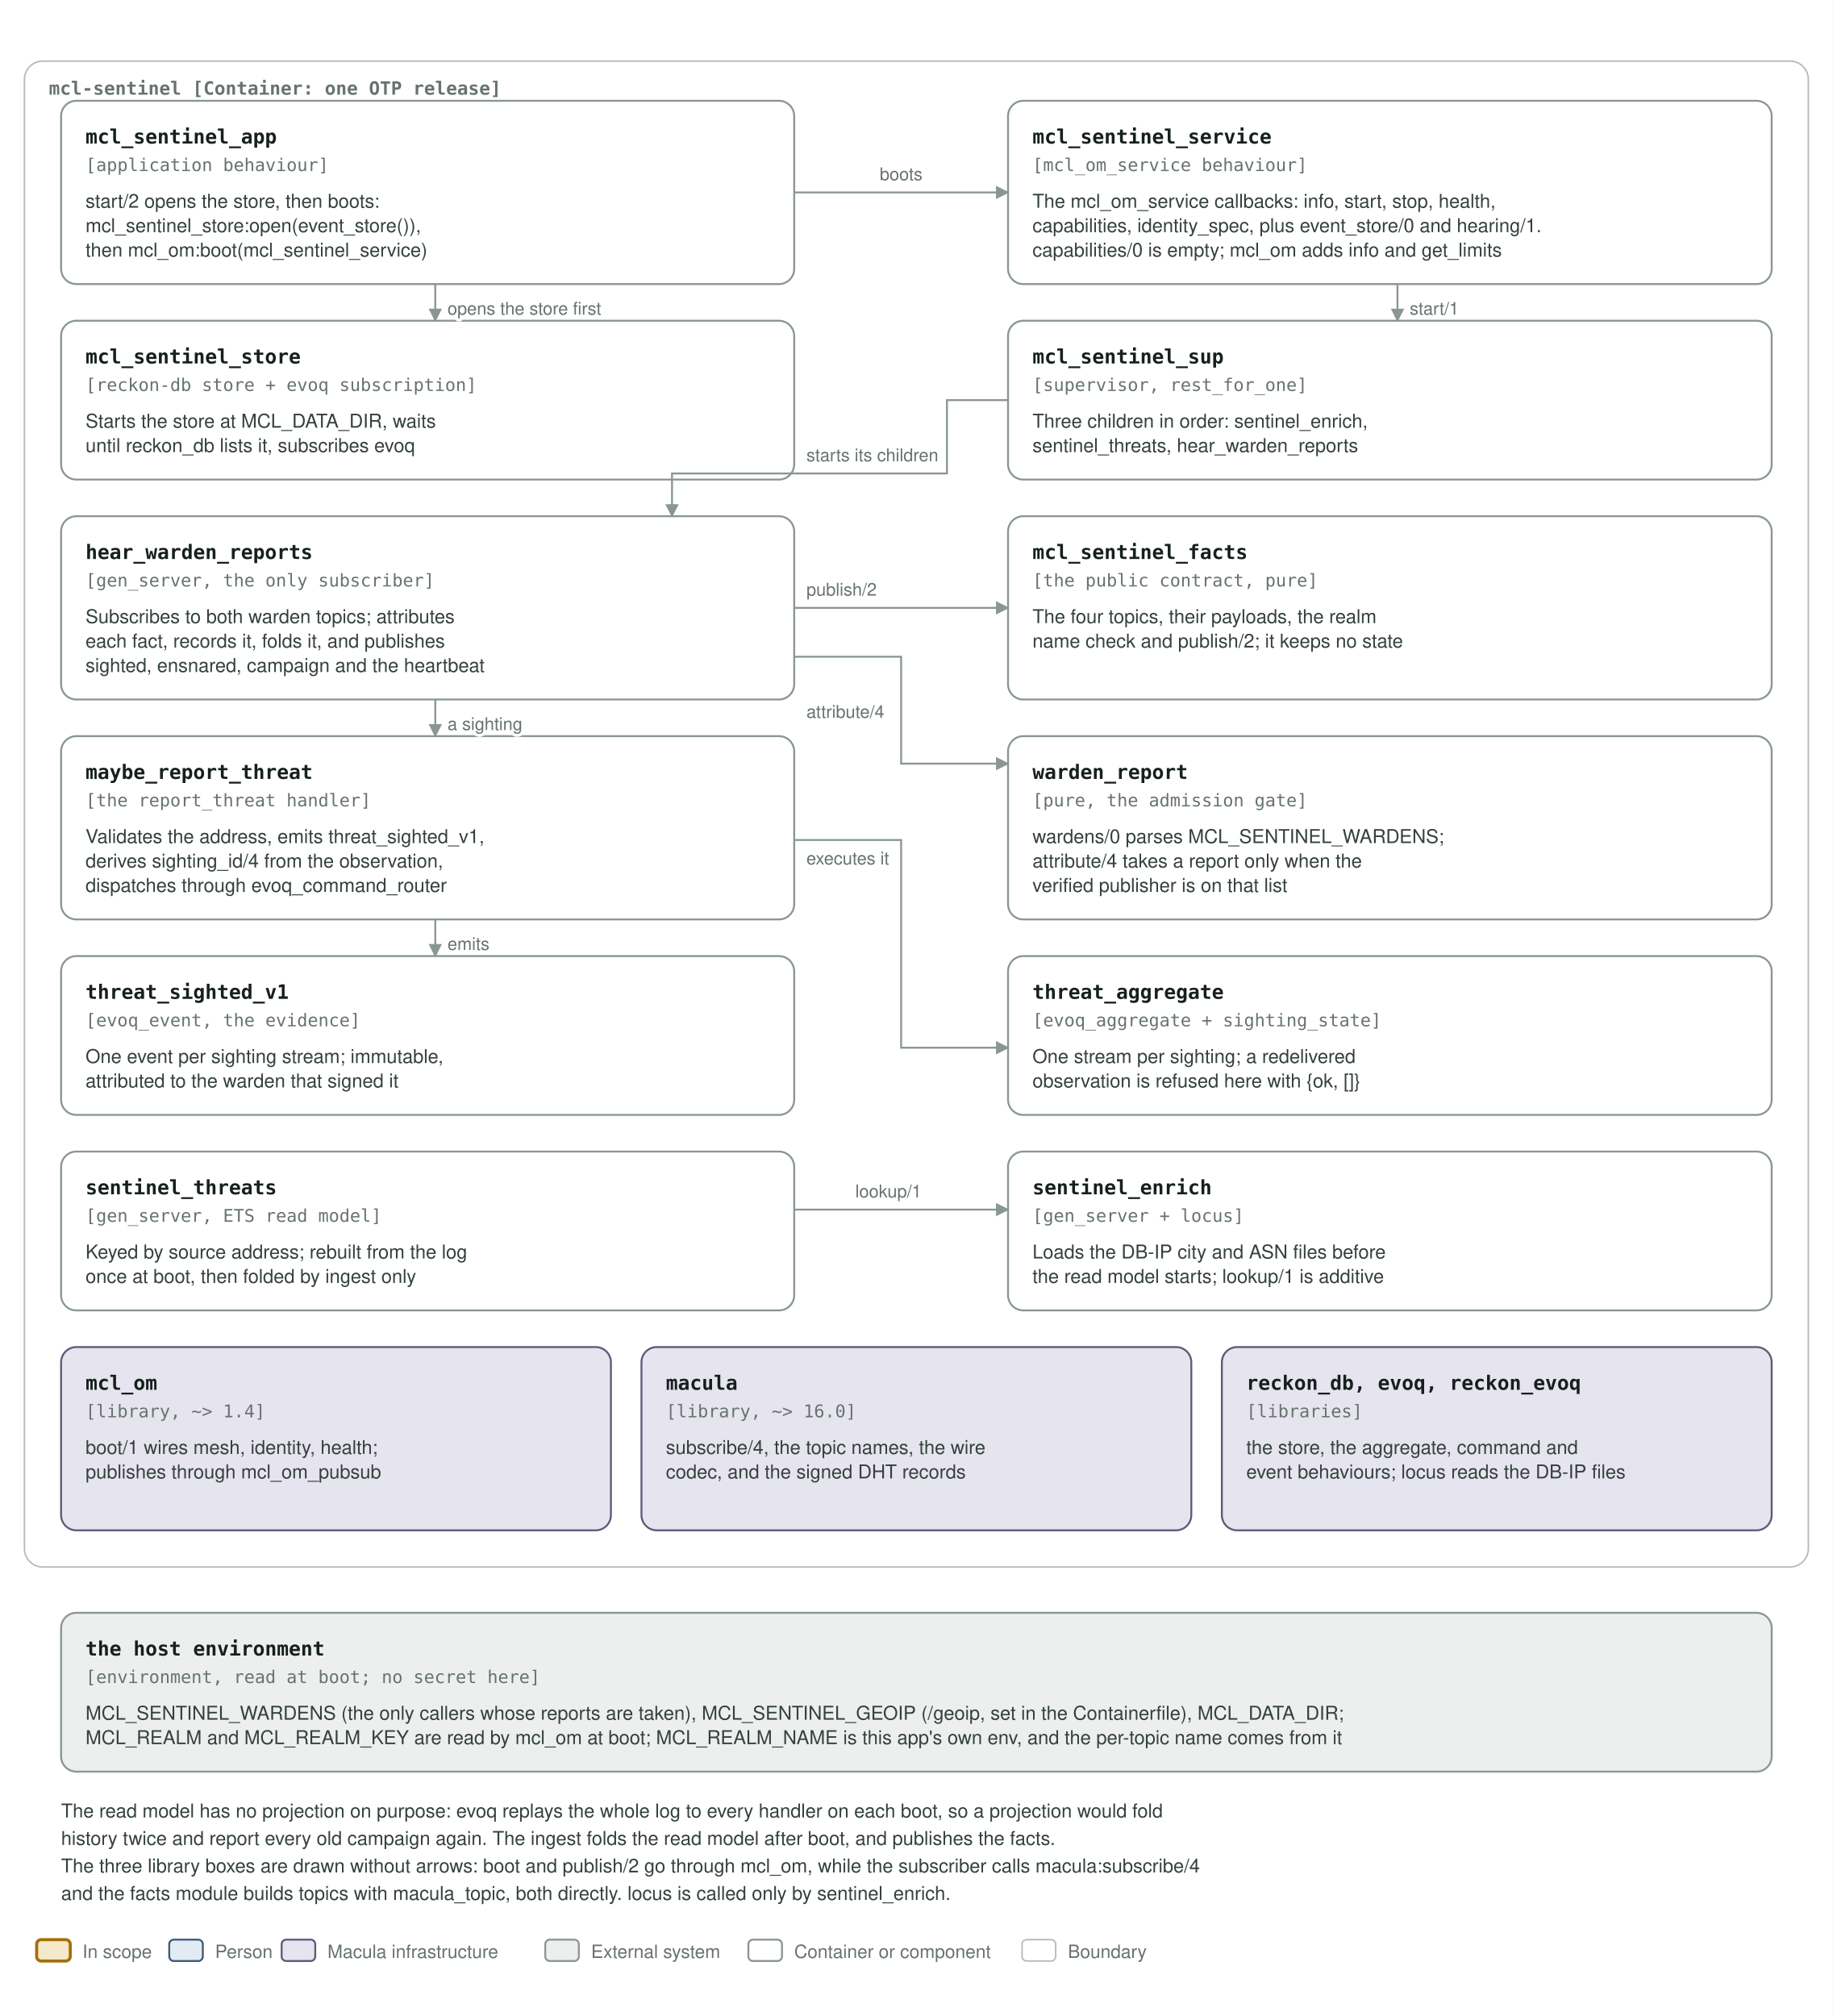
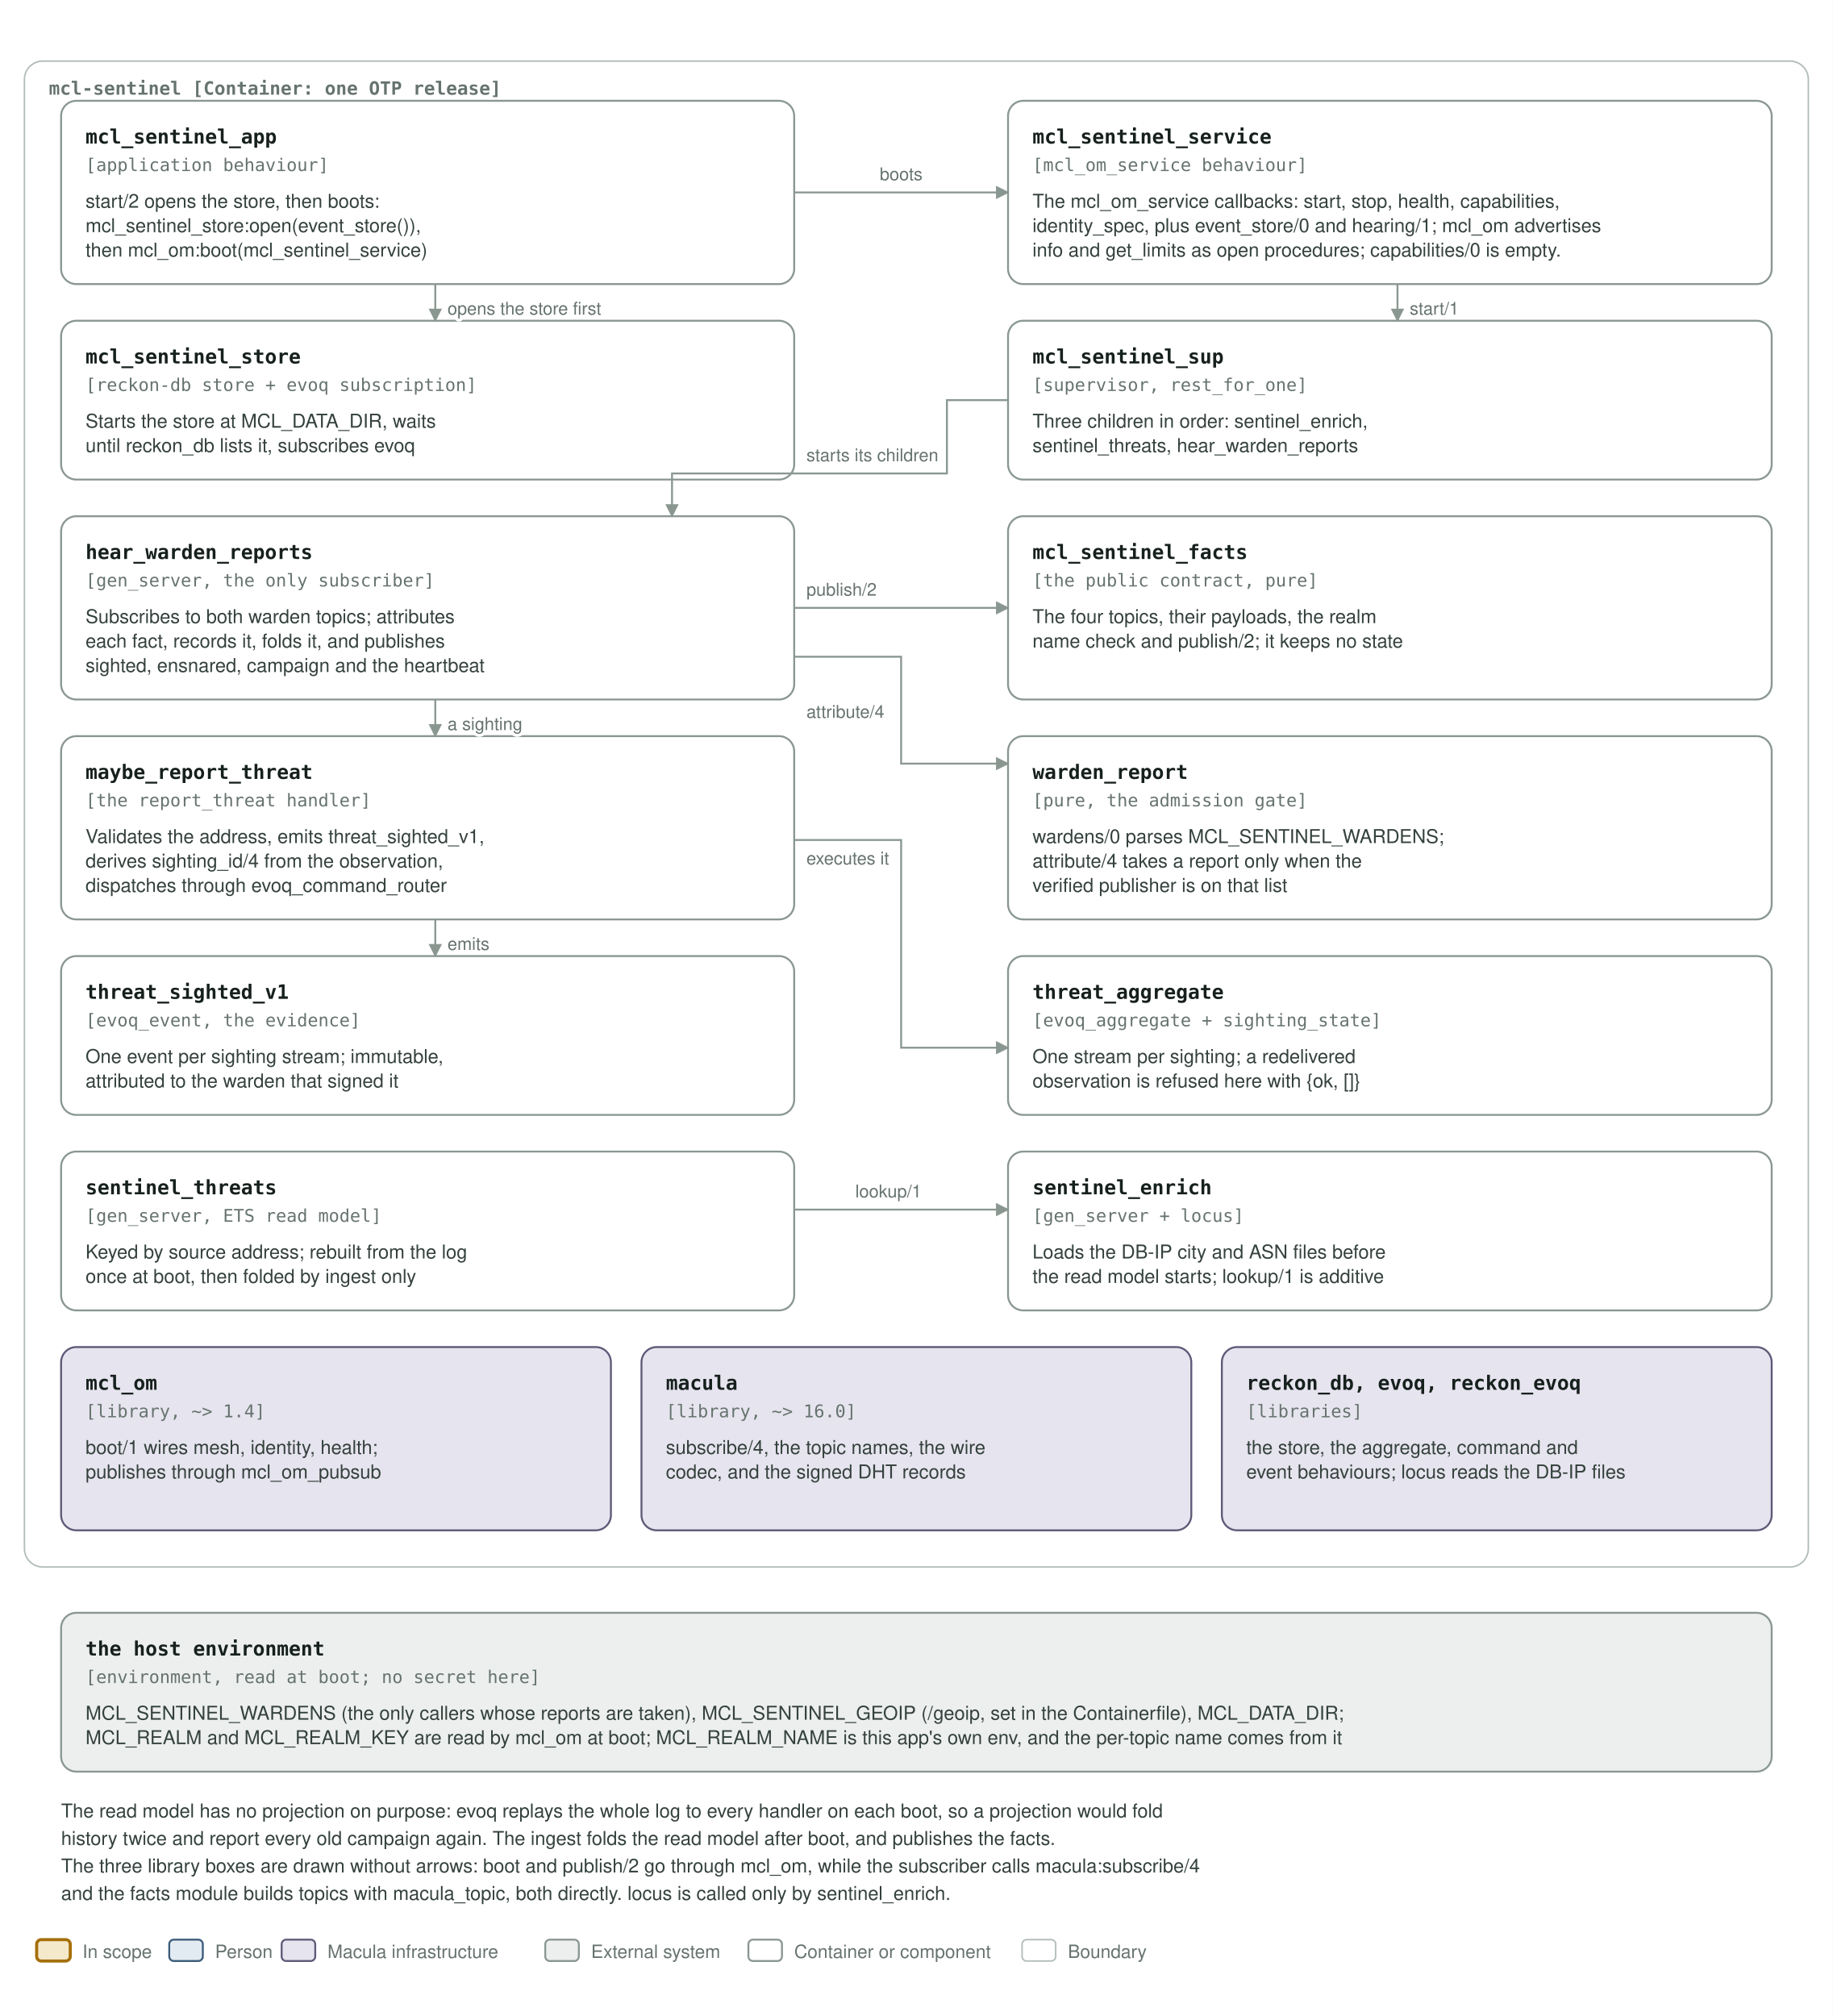
<svg xmlns="http://www.w3.org/2000/svg" viewBox="0 0 1200 1320" role="img" aria-label="mcl-sentinel components">
  <style>
.t-name { font-family: "Atkinson Hyperlegible", "Segoe UI", system-ui, -apple-system, Helvetica, Arial, sans-serif; font-size: 15px; font-weight: 700; }
.t-desc { font-family: "Atkinson Hyperlegible", "Segoe UI", system-ui, -apple-system, Helvetica, Arial, sans-serif; font-size: 12.5px; }
.t-rel { font-family: "Atkinson Hyperlegible", "Segoe UI", system-ui, -apple-system, Helvetica, Arial, sans-serif; font-size: 11.5px; paint-order: stroke; stroke-width: 4px; stroke-linejoin: round; }
.t-code { font-family: "JetBrains Mono", ui-monospace, Menlo, Consolas, monospace; font-size: 13px; font-weight: 600; }
.t-type { font-family: "JetBrains Mono", ui-monospace, Menlo, Consolas, monospace; font-size: 11.5px; }
.t-bound { font-family: "JetBrains Mono", ui-monospace, Menlo, Consolas, monospace; font-size: 12px; font-weight: 600; }
.t-leg { font-family: "Atkinson Hyperlegible", "Segoe UI", system-ui, -apple-system, Helvetica, Arial, sans-serif; font-size: 12px; }
.edge { fill: none; stroke-width: 1.25; }
.edge-later { fill: none; stroke-width: 1.25; stroke-dasharray: 5 4; }
.bg { fill: #FFFFFF; }
.b-sys { fill: #F5E9CC; stroke: #A56F0A; stroke-width: 2; }
.b-per { fill: #E3EBF2; stroke: #3B5B7A; stroke-width: 1.25; }
.b-mac { fill: #E6E4EE; stroke: #5E5A78; stroke-width: 1.25; }
.b-ext { fill: #ECEFED; stroke: #8A9791; stroke-width: 1.25; }
.b-cmp { fill: #FFFFFF; stroke: #8A9791; stroke-width: 1.25; }
.b-later { fill: none; stroke: #8A9791; stroke-width: 1.25; stroke-dasharray: 5 4; }
.bound { fill: none; stroke: #B3BDB8; stroke-width: 1; }
.head { fill: #3B5B7A; }
.t-name, .t-code { fill: #16201D; }
.t-type, .t-bound, .t-leg { fill: #66736E; }
.t-desc { fill: #34413C; }
.t-rel { fill: #66736E; stroke: #FFFFFF; }
.edge, .edge-later { stroke: #8A9791; }
.arrowhead { fill: #8A9791; }
@media (prefers-color-scheme: dark) {
.bg { fill: #171F1C; }
.b-sys { fill: #3A2E13; stroke: #E3AA3C; }
.b-per { fill: #1D2A36; stroke: #8EB4D8; }
.b-mac { fill: #26243A; stroke: #A9A4C8; }
.b-ext { fill: #1C2421; stroke: #7D8B85; }
.b-cmp { fill: #171F1C; stroke: #7D8B85; }
.b-later { stroke: #7D8B85; }
.bound { stroke: #4A5752; }
.head { fill: #8EB4D8; }
.t-name, .t-code { fill: #E6ECE9; }
.t-type, .t-bound, .t-leg { fill: #93A09A; }
.t-desc { fill: #C3CDC8; }
.t-rel { fill: #93A09A; stroke: #171F1C; }
.edge, .edge-later { stroke: #7D8B85; }
.arrowhead { fill: #7D8B85; }
}
</style>
  <defs>
    <marker id="a" viewBox="0 0 10 10" refX="9" refY="5" markerWidth="7" markerHeight="7" orient="auto-start-reverse">
      <path class="arrowhead" d="M0 0L10 5L0 10z" />
    </marker>
  </defs>
  <rect class="bg" x="0" y="0" width="1200" height="1320" />
  <rect class="bound" x="16" y="40" width="1168" height="986" rx="12" />
  <text class="t-bound" x="32" y="62">mcl-sentinel [Container: one OTP release]</text>
  <rect class="b-cmp" x="40" y="66" width="480" height="120" rx="10" />
  <text class="t-code" x="56" y="94">mcl_sentinel_app</text>
  <text class="t-type" x="56" y="112">[application behaviour]</text>
  <text class="t-desc" x="56" y="136">start/2 opens the store, then boots:</text>
  <text class="t-desc" x="56" y="152">mcl_sentinel_store:open(event_store()),</text>
  <text class="t-desc" x="56" y="168">then mcl_om:boot(mcl_sentinel_service)</text>
  <rect class="b-cmp" x="660" y="66" width="500" height="120" rx="10" />
  <text class="t-code" x="676" y="94">mcl_sentinel_service</text>
  <text class="t-type" x="676" y="112">[mcl_om_service behaviour]</text>
-   <text class="t-desc" x="676" y="136">The mcl_om_service callbacks: info, start, stop, health,</text>
-   <text class="t-desc" x="676" y="152">capabilities, identity_spec, plus event_store/0 and hearing/1.</text>
-   <text class="t-desc" x="676" y="168">capabilities/0 is empty; mcl_om adds info and get_limits</text>
+   <text class="t-desc" x="676" y="136">The mcl_om_service callbacks: start, stop, health, capabilities,</text>
+   <text class="t-desc" x="676" y="152">identity_spec, plus event_store/0 and hearing/1; mcl_om advertises</text>
+   <text class="t-desc" x="676" y="168">info and get_limits as open procedures; capabilities/0 is empty.</text>
  <rect class="b-cmp" x="40" y="210" width="480" height="104" rx="10" />
  <text class="t-code" x="56" y="238">mcl_sentinel_store</text>
  <text class="t-type" x="56" y="256">[reckon-db store + evoq subscription]</text>
  <text class="t-desc" x="56" y="280">Starts the store at MCL_DATA_DIR, waits</text>
  <text class="t-desc" x="56" y="296">until reckon_db lists it, subscribes evoq</text>
  <rect class="b-cmp" x="660" y="210" width="500" height="104" rx="10" />
  <text class="t-code" x="676" y="238">mcl_sentinel_sup</text>
  <text class="t-type" x="676" y="256">[supervisor, rest_for_one]</text>
  <text class="t-desc" x="676" y="280">Three children in order: sentinel_enrich,</text>
  <text class="t-desc" x="676" y="296">sentinel_threats, hear_warden_reports</text>
  <rect class="b-cmp" x="40" y="338" width="480" height="120" rx="10" />
  <text class="t-code" x="56" y="366">hear_warden_reports</text>
  <text class="t-type" x="56" y="384">[gen_server, the only subscriber]</text>
  <text class="t-desc" x="56" y="408">Subscribes to both warden topics; attributes</text>
  <text class="t-desc" x="56" y="424">each fact, records it, folds it, and publishes</text>
  <text class="t-desc" x="56" y="440">sighted, ensnared, campaign and the heartbeat</text>
  <rect class="b-cmp" x="660" y="338" width="500" height="120" rx="10" />
  <text class="t-code" x="676" y="366">mcl_sentinel_facts</text>
  <text class="t-type" x="676" y="384">[the public contract, pure]</text>
  <text class="t-desc" x="676" y="408">The four topics, their payloads, the realm</text>
  <text class="t-desc" x="676" y="424">name check and publish/2; it keeps no state</text>
  <rect class="b-cmp" x="40" y="482" width="480" height="120" rx="10" />
  <text class="t-code" x="56" y="510">maybe_report_threat</text>
  <text class="t-type" x="56" y="528">[the report_threat handler]</text>
  <text class="t-desc" x="56" y="552">Validates the address, emits threat_sighted_v1,</text>
  <text class="t-desc" x="56" y="568">derives sighting_id/4 from the observation,</text>
  <text class="t-desc" x="56" y="584">dispatches through evoq_command_router</text>
  <rect class="b-cmp" x="660" y="482" width="500" height="120" rx="10" />
  <text class="t-code" x="676" y="510">warden_report</text>
  <text class="t-type" x="676" y="528">[pure, the admission gate]</text>
  <text class="t-desc" x="676" y="552">wardens/0 parses MCL_SENTINEL_WARDENS;</text>
  <text class="t-desc" x="676" y="568">attribute/4 takes a report only when the</text>
  <text class="t-desc" x="676" y="584">verified publisher is on that list</text>
  <rect class="b-cmp" x="40" y="626" width="480" height="104" rx="10" />
  <text class="t-code" x="56" y="654">threat_sighted_v1</text>
  <text class="t-type" x="56" y="672">[evoq_event, the evidence]</text>
  <text class="t-desc" x="56" y="696">One event per sighting stream; immutable,</text>
  <text class="t-desc" x="56" y="712">attributed to the warden that signed it</text>
  <rect class="b-cmp" x="660" y="626" width="500" height="104" rx="10" />
  <text class="t-code" x="676" y="654">threat_aggregate</text>
  <text class="t-type" x="676" y="672">[evoq_aggregate + sighting_state]</text>
  <text class="t-desc" x="676" y="696">One stream per sighting; a redelivered</text>
  <text class="t-desc" x="676" y="712">observation is refused here with {ok, []}</text>
  <rect class="b-cmp" x="40" y="754" width="480" height="104" rx="10" />
  <text class="t-code" x="56" y="782">sentinel_threats</text>
  <text class="t-type" x="56" y="800">[gen_server, ETS read model]</text>
  <text class="t-desc" x="56" y="824">Keyed by source address; rebuilt from the log</text>
  <text class="t-desc" x="56" y="840">once at boot, then folded by ingest only</text>
  <rect class="b-cmp" x="660" y="754" width="500" height="104" rx="10" />
  <text class="t-code" x="676" y="782">sentinel_enrich</text>
  <text class="t-type" x="676" y="800">[gen_server + locus]</text>
  <text class="t-desc" x="676" y="824">Loads the DB-IP city and ASN files before</text>
  <text class="t-desc" x="676" y="840">the read model starts; lookup/1 is additive</text>
  <rect class="b-mac" x="40" y="882" width="360" height="120" rx="10" />
  <text class="t-code" x="56" y="910">mcl_om</text>
  <text class="t-type" x="56" y="928">[library, ~&gt; 1.4]</text>
  <text class="t-desc" x="56" y="952">boot/1 wires mesh, identity, health;</text>
  <text class="t-desc" x="56" y="968">publishes through mcl_om_pubsub</text>
  <rect class="b-mac" x="420" y="882" width="360" height="120" rx="10" />
  <text class="t-code" x="436" y="910">macula</text>
  <text class="t-type" x="436" y="928">[library, ~&gt; 16.0]</text>
  <text class="t-desc" x="436" y="952">subscribe/4, the topic names, the wire</text>
  <text class="t-desc" x="436" y="968">codec, and the signed DHT records</text>
  <rect class="b-mac" x="800" y="882" width="360" height="120" rx="10" />
  <text class="t-code" x="816" y="910">reckon_db, evoq, reckon_evoq</text>
  <text class="t-type" x="816" y="928">[libraries]</text>
  <text class="t-desc" x="816" y="952">the store, the aggregate, command and</text>
  <text class="t-desc" x="816" y="968">event behaviours; locus reads the DB-IP files</text>
  <rect class="b-ext" x="40" y="1056" width="1120" height="104" rx="10" />
  <text class="t-code" x="56" y="1084">the host environment</text>
  <text class="t-type" x="56" y="1102">[environment, read at boot; no secret here]</text>
  <text class="t-desc" x="56" y="1126">MCL_SENTINEL_WARDENS (the only callers whose reports are taken), MCL_SENTINEL_GEOIP (/geoip, set in the Containerfile), MCL_DATA_DIR;</text>
  <text class="t-desc" x="56" y="1142">MCL_REALM and MCL_REALM_KEY are read by mcl_om at boot; MCL_REALM_NAME is this app's own env, and the per-topic name comes from it</text>
  <path class="edge" d="M520 126H660" marker-end="url(#a)" />
  <text class="t-rel" x="590" y="118" text-anchor="middle">boots</text>
  <path class="edge" d="M285 186V210" marker-end="url(#a)" />
  <text class="t-rel" x="293" y="206">opens the store first</text>
  <path class="edge" d="M915 186V210" marker-end="url(#a)" />
  <text class="t-rel" x="923" y="206">start/1</text>
  <path class="edge" d="M660 262H620V310H440V338" marker-end="url(#a)" />
  <text class="t-rel" x="528" y="302">starts its children</text>
  <path class="edge" d="M520 398H660" marker-end="url(#a)" />
  <text class="t-rel" x="528" y="390">publish/2</text>
  <path class="edge" d="M520 430H590V500H660" marker-end="url(#a)" />
  <text class="t-rel" x="528" y="470">attribute/4</text>
  <path class="edge" d="M285 458V482" marker-end="url(#a)" />
  <text class="t-rel" x="293" y="478">a sighting</text>
  <path class="edge" d="M520 550H590V686H660" marker-end="url(#a)" />
  <text class="t-rel" x="528" y="566">executes it</text>
  <path class="edge" d="M285 602V626" marker-end="url(#a)" />
  <text class="t-rel" x="293" y="622">emits</text>
  <path class="edge" d="M520 792H660" marker-end="url(#a)" />
  <text class="t-rel" x="560" y="784">lookup/1</text>
  <text class="t-desc" x="40" y="1190">The read model has no projection on purpose: evoq replays the whole log to every handler on each boot, so a projection would fold</text>
  <text class="t-desc" x="40" y="1208">history twice and report every old campaign again. The ingest folds the read model after boot, and publishes the facts.</text>
  <text class="t-desc" x="40" y="1226">The three library boxes are drawn without arrows: boot and publish/2 go through mcl_om, while the subscriber calls macula:subscribe/4</text>
  <text class="t-desc" x="40" y="1244">and the facts module builds topics with macula_topic, both directly. locus is called only by sentinel_enrich.</text>
  <rect class="b-sys" x="24" y="1270" width="22" height="14" rx="3" />
  <text class="t-leg" x="54" y="1282">In scope</text>
  <rect class="b-per" x="110.8" y="1270" width="22" height="14" rx="3" />
  <text class="t-leg" x="140.8" y="1282">Person</text>
  <rect class="b-mac" x="184.4" y="1270" width="22" height="14" rx="3" />
  <text class="t-leg" x="214.4" y="1282">Macula infrastructure</text>
  <rect class="b-ext" x="357.0" y="1270" width="22" height="14" rx="3" />
  <text class="t-leg" x="387.0" y="1282">External system</text>
  <rect class="b-cmp" x="490.0" y="1270" width="22" height="14" rx="3" />
  <text class="t-leg" x="520.0" y="1282">Container or component</text>
  <rect class="bound" x="669.2" y="1270" width="22" height="14" rx="3" />
  <text class="t-leg" x="699.2" y="1282">Boundary</text>
</svg>
